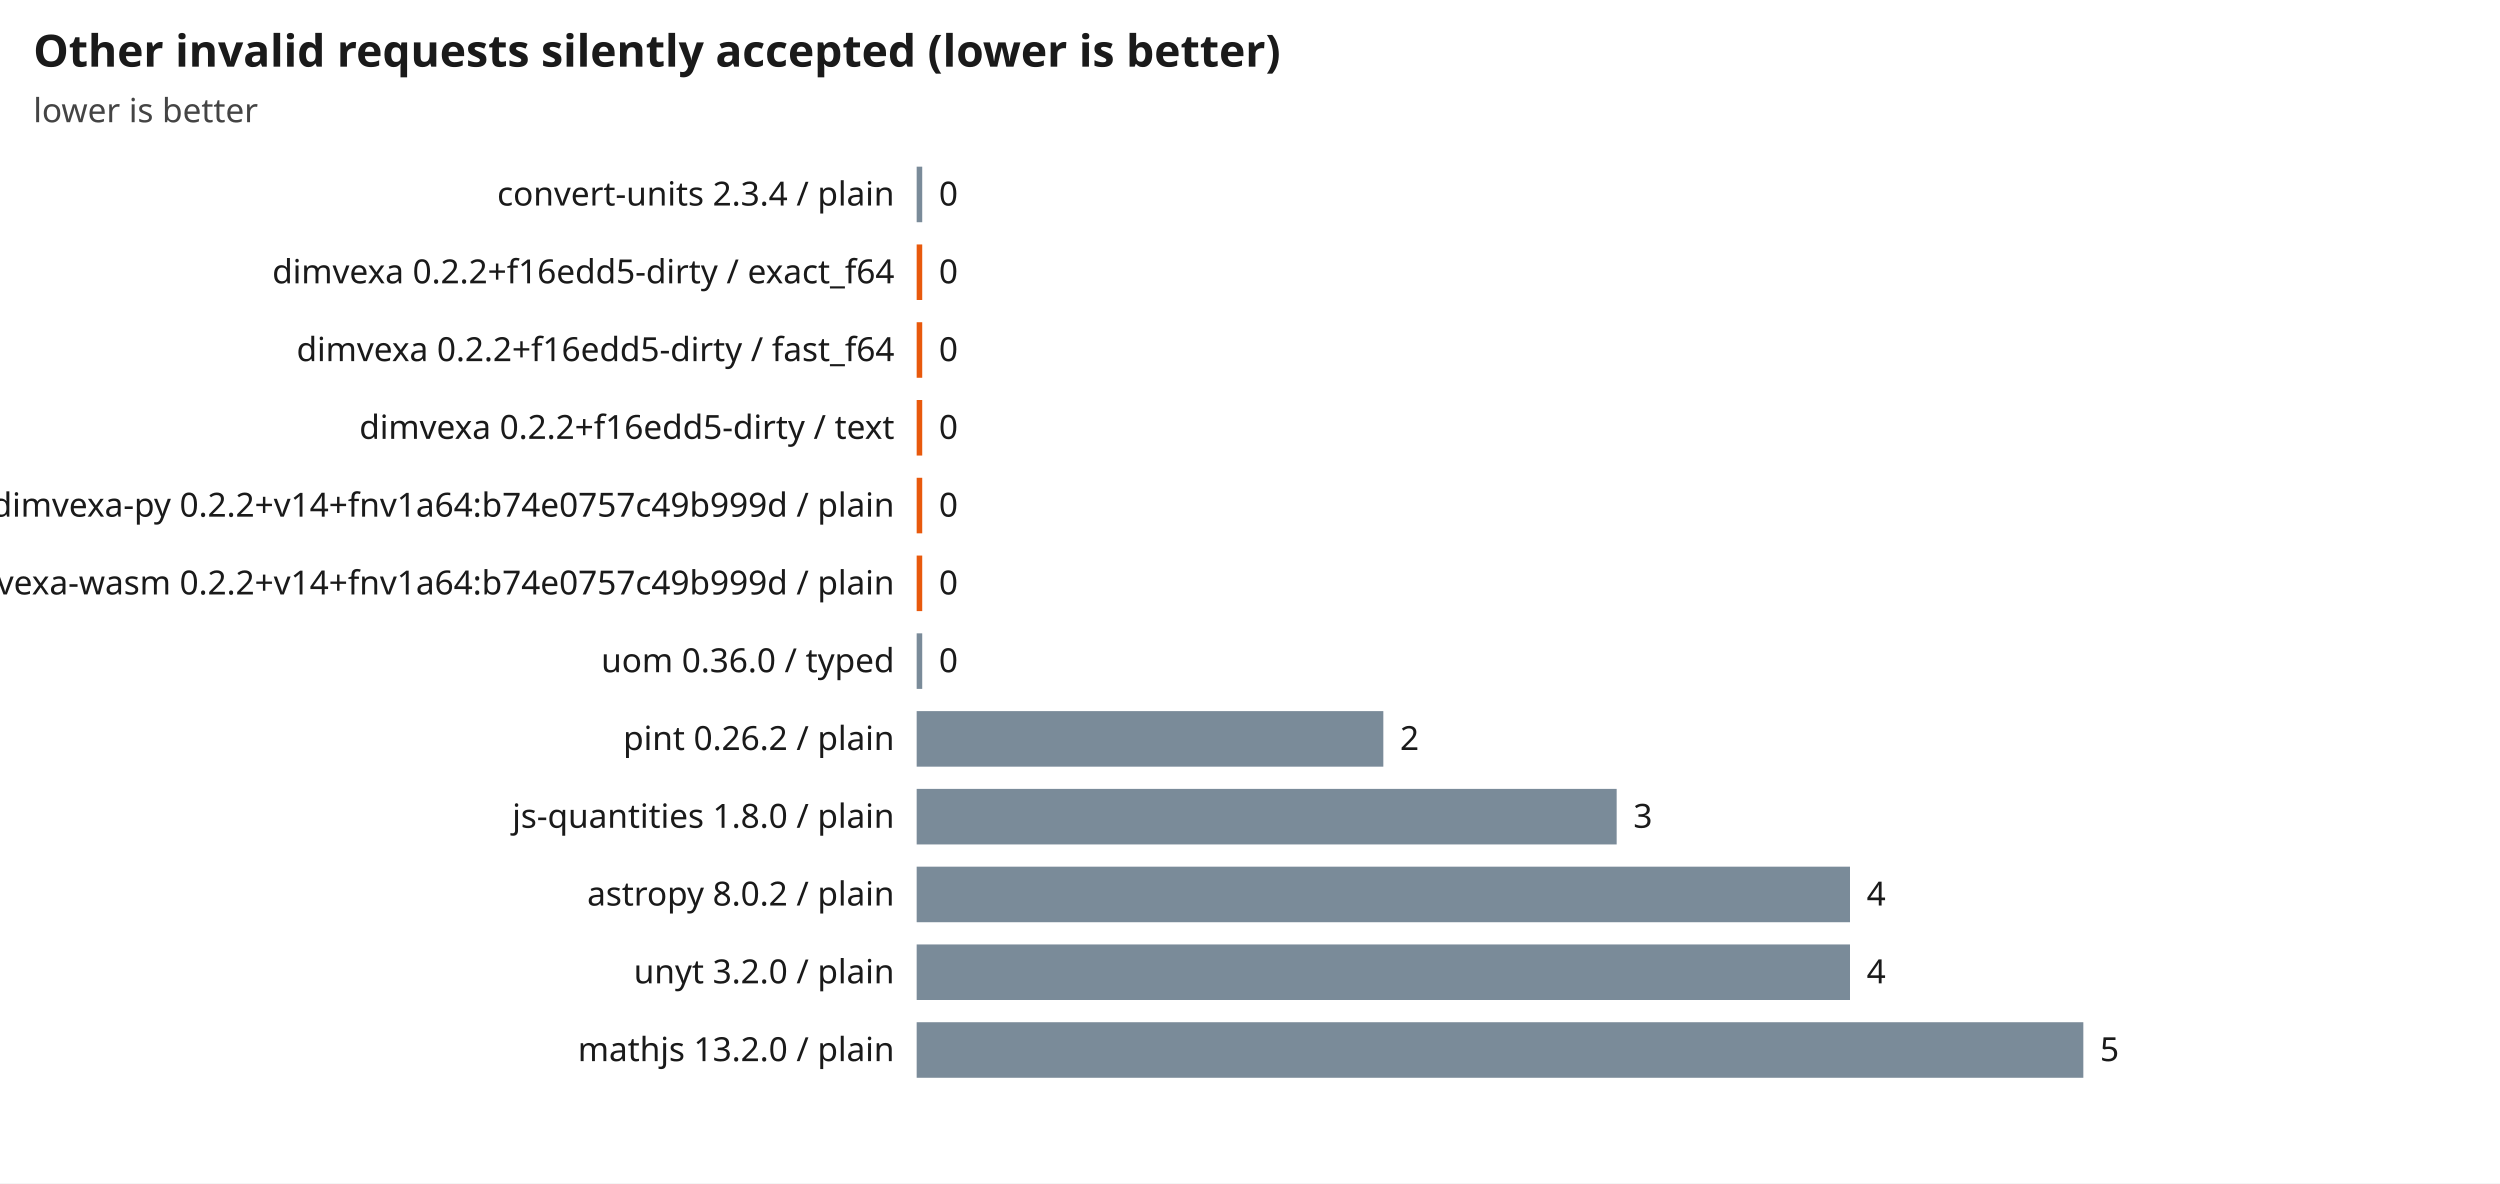
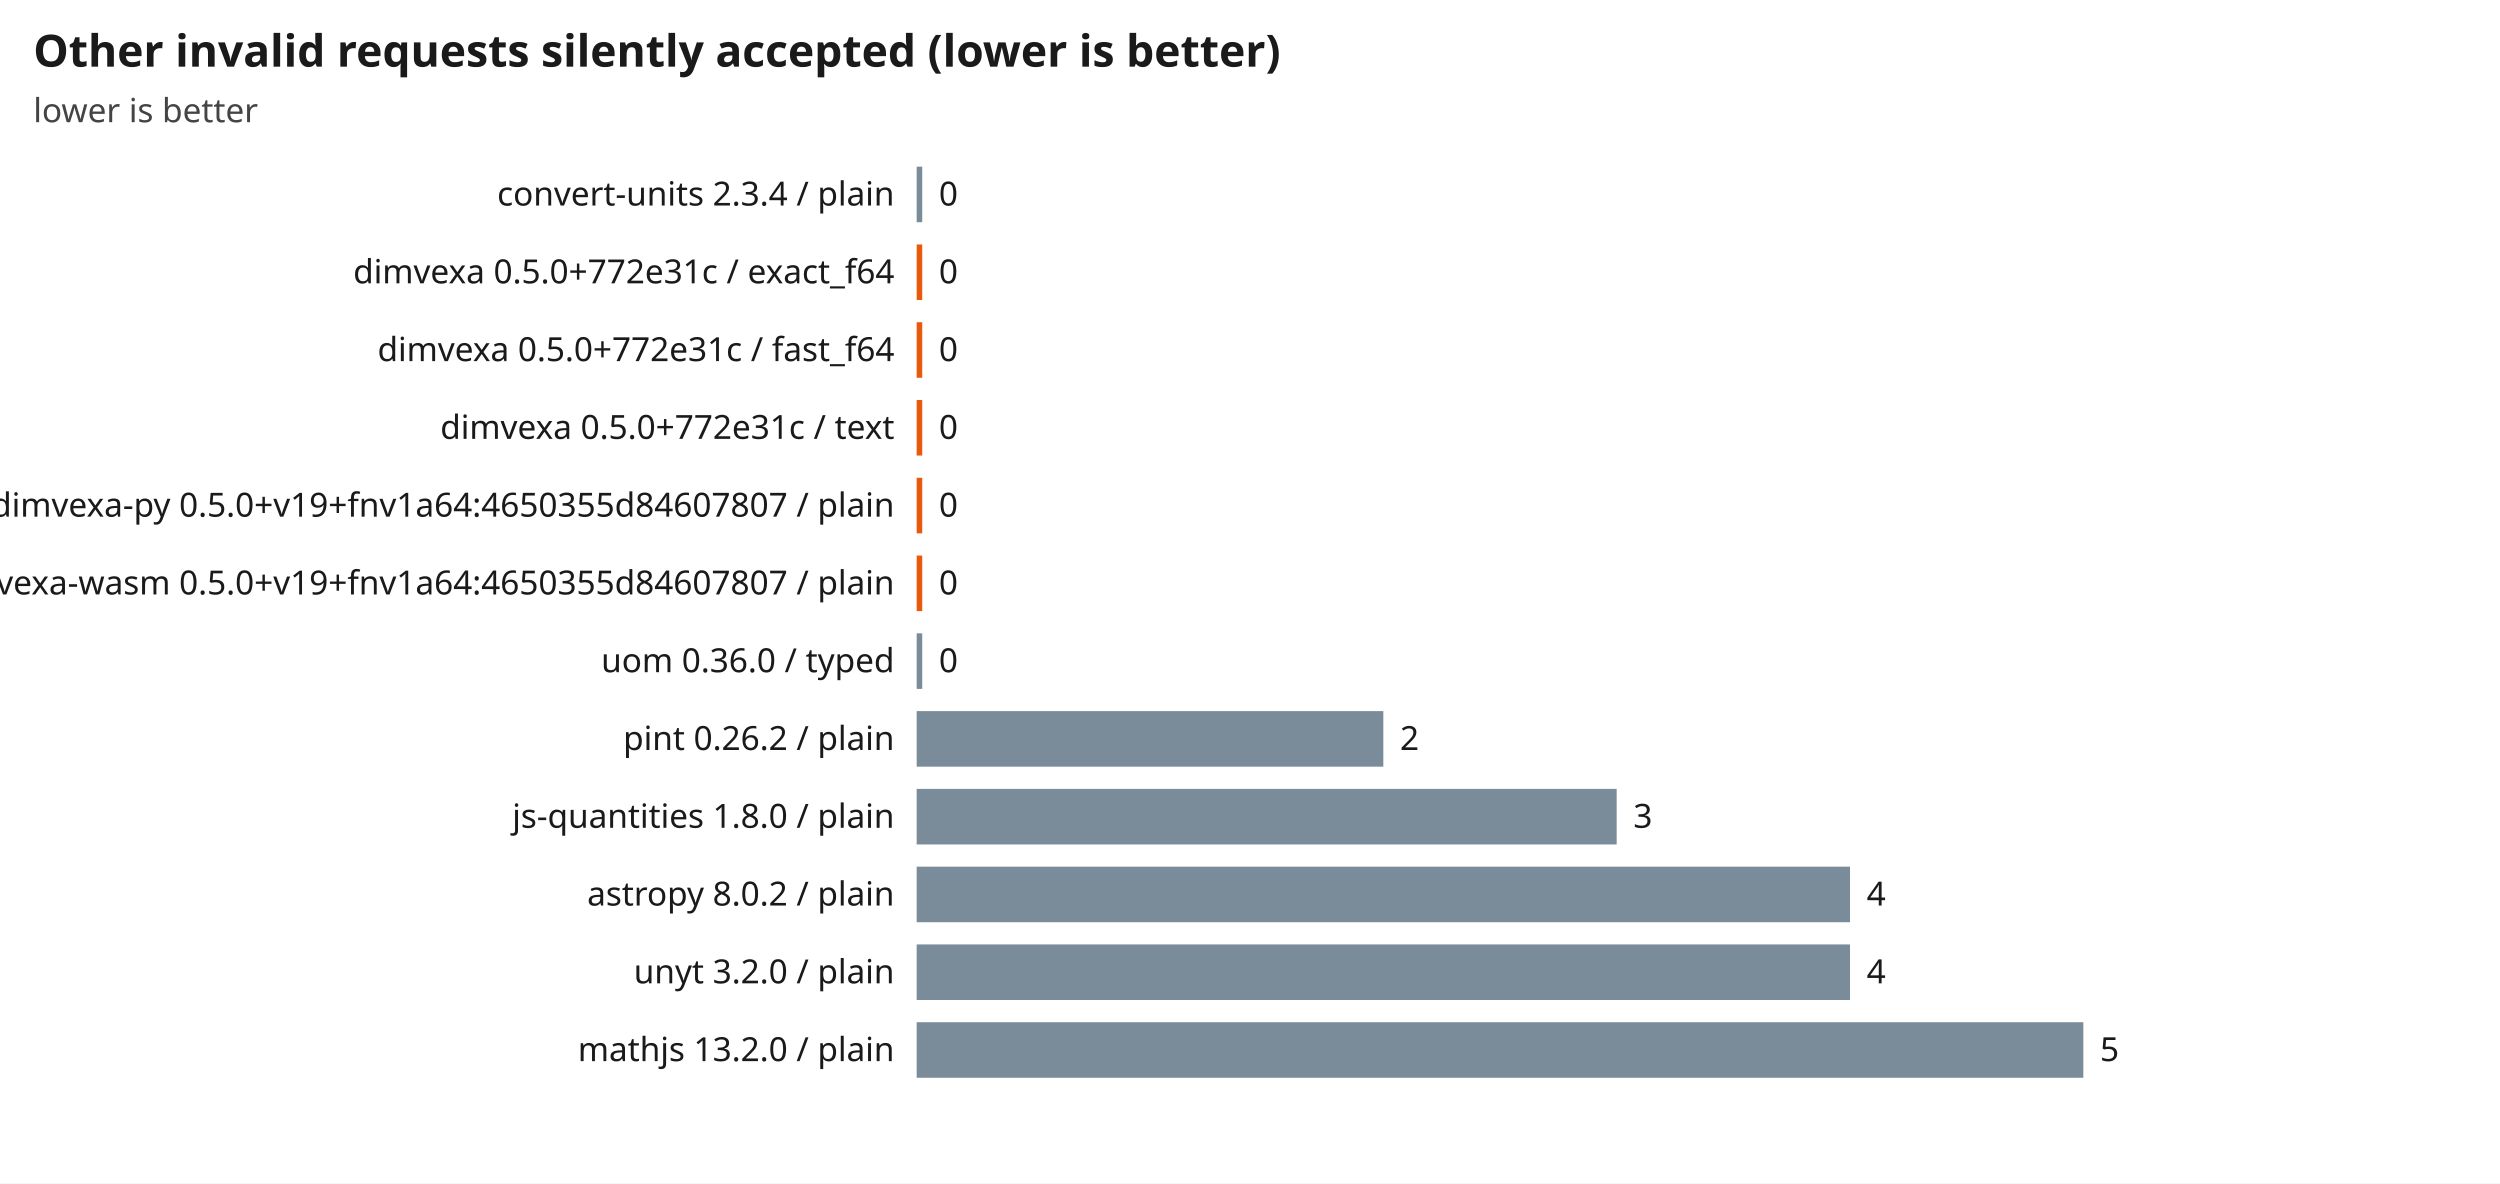
<svg xmlns="http://www.w3.org/2000/svg" width="900" height="426" viewBox="0 0 900 426" role="img" aria-label="Other invalid requests silently accepted (lower is better)">
  <rect width="900" height="426" fill="#ffffff" />
  <text x="12" y="24" font-family="sans-serif" font-size="16" font-weight="bold" fill="#1a1a1a">Other invalid requests silently accepted (lower is better)</text>
  <text x="12" y="44" font-family="sans-serif" font-size="12" fill="#444444">lower is better</text>
  <text x="322" y="74" text-anchor="end" font-family="sans-serif" font-size="12" fill="#1a1a1a">convert-units 2.3.4 / plain</text>
  <rect x="330" y="60" width="2.0" height="20" fill="#7a8b99" />
  <text x="338.0" y="74" font-family="sans-serif" font-size="12" fill="#1a1a1a">0 </text>
-   <text x="322" y="102" text-anchor="end" font-family="sans-serif" font-size="12" fill="#1a1a1a">dimvexa 0.2.2+f16edd5-dirty / exact_f64</text>
+   <text x="322" y="102" text-anchor="end" font-family="sans-serif" font-size="12" fill="#1a1a1a">dimvexa 0.5.0+772e31c / exact_f64</text>
  <rect x="330" y="88" width="2.0" height="20" fill="#e8590c" />
  <text x="338.0" y="102" font-family="sans-serif" font-size="12" fill="#1a1a1a">0 </text>
-   <text x="322" y="130" text-anchor="end" font-family="sans-serif" font-size="12" fill="#1a1a1a">dimvexa 0.2.2+f16edd5-dirty / fast_f64</text>
+   <text x="322" y="130" text-anchor="end" font-family="sans-serif" font-size="12" fill="#1a1a1a">dimvexa 0.5.0+772e31c / fast_f64</text>
  <rect x="330" y="116" width="2.0" height="20" fill="#e8590c" />
  <text x="338.0" y="130" font-family="sans-serif" font-size="12" fill="#1a1a1a">0 </text>
-   <text x="322" y="158" text-anchor="end" font-family="sans-serif" font-size="12" fill="#1a1a1a">dimvexa 0.2.2+f16edd5-dirty / text</text>
+   <text x="322" y="158" text-anchor="end" font-family="sans-serif" font-size="12" fill="#1a1a1a">dimvexa 0.5.0+772e31c / text</text>
  <rect x="330" y="144" width="2.0" height="20" fill="#e8590c" />
  <text x="338.0" y="158" font-family="sans-serif" font-size="12" fill="#1a1a1a">0 </text>
-   <text x="322" y="186" text-anchor="end" font-family="sans-serif" font-size="12" fill="#1a1a1a">dimvexa-py 0.2.2+v14+fnv1a64:b74e0757c49b999d / plain</text>
+   <text x="322" y="186" text-anchor="end" font-family="sans-serif" font-size="12" fill="#1a1a1a">dimvexa-py 0.5.0+v19+fnv1a64:4650355d84607807 / plain</text>
  <rect x="330" y="172" width="2.0" height="20" fill="#e8590c" />
  <text x="338.0" y="186" font-family="sans-serif" font-size="12" fill="#1a1a1a">0 </text>
-   <text x="322" y="214" text-anchor="end" font-family="sans-serif" font-size="12" fill="#1a1a1a">dimvexa-wasm 0.2.2+v14+fnv1a64:b74e0757c49b999d / plain</text>
+   <text x="322" y="214" text-anchor="end" font-family="sans-serif" font-size="12" fill="#1a1a1a">dimvexa-wasm 0.5.0+v19+fnv1a64:4650355d84607807 / plain</text>
  <rect x="330" y="200" width="2.0" height="20" fill="#e8590c" />
  <text x="338.0" y="214" font-family="sans-serif" font-size="12" fill="#1a1a1a">0 </text>
  <text x="322" y="242" text-anchor="end" font-family="sans-serif" font-size="12" fill="#1a1a1a">uom 0.36.0 / typed</text>
  <rect x="330" y="228" width="2.0" height="20" fill="#7a8b99" />
  <text x="338.0" y="242" font-family="sans-serif" font-size="12" fill="#1a1a1a">0 </text>
  <text x="322" y="270" text-anchor="end" font-family="sans-serif" font-size="12" fill="#1a1a1a">pint 0.26.2 / plain</text>
  <rect x="330" y="256" width="168.0" height="20" fill="#7a8b99" />
  <text x="504.0" y="270" font-family="sans-serif" font-size="12" fill="#1a1a1a">2 </text>
  <text x="322" y="298" text-anchor="end" font-family="sans-serif" font-size="12" fill="#1a1a1a">js-quantities 1.8.0 / plain</text>
  <rect x="330" y="284" width="252.0" height="20" fill="#7a8b99" />
  <text x="588.0" y="298" font-family="sans-serif" font-size="12" fill="#1a1a1a">3 </text>
  <text x="322" y="326" text-anchor="end" font-family="sans-serif" font-size="12" fill="#1a1a1a">astropy 8.0.2 / plain</text>
  <rect x="330" y="312" width="336.0" height="20" fill="#7a8b99" />
  <text x="672.0" y="326" font-family="sans-serif" font-size="12" fill="#1a1a1a">4 </text>
  <text x="322" y="354" text-anchor="end" font-family="sans-serif" font-size="12" fill="#1a1a1a">unyt 3.2.0 / plain</text>
  <rect x="330" y="340" width="336.0" height="20" fill="#7a8b99" />
  <text x="672.0" y="354" font-family="sans-serif" font-size="12" fill="#1a1a1a">4 </text>
  <text x="322" y="382" text-anchor="end" font-family="sans-serif" font-size="12" fill="#1a1a1a">mathjs 13.2.0 / plain</text>
  <rect x="330" y="368" width="420.0" height="20" fill="#7a8b99" />
  <text x="756.0" y="382" font-family="sans-serif" font-size="12" fill="#1a1a1a">5 </text>
</svg>
